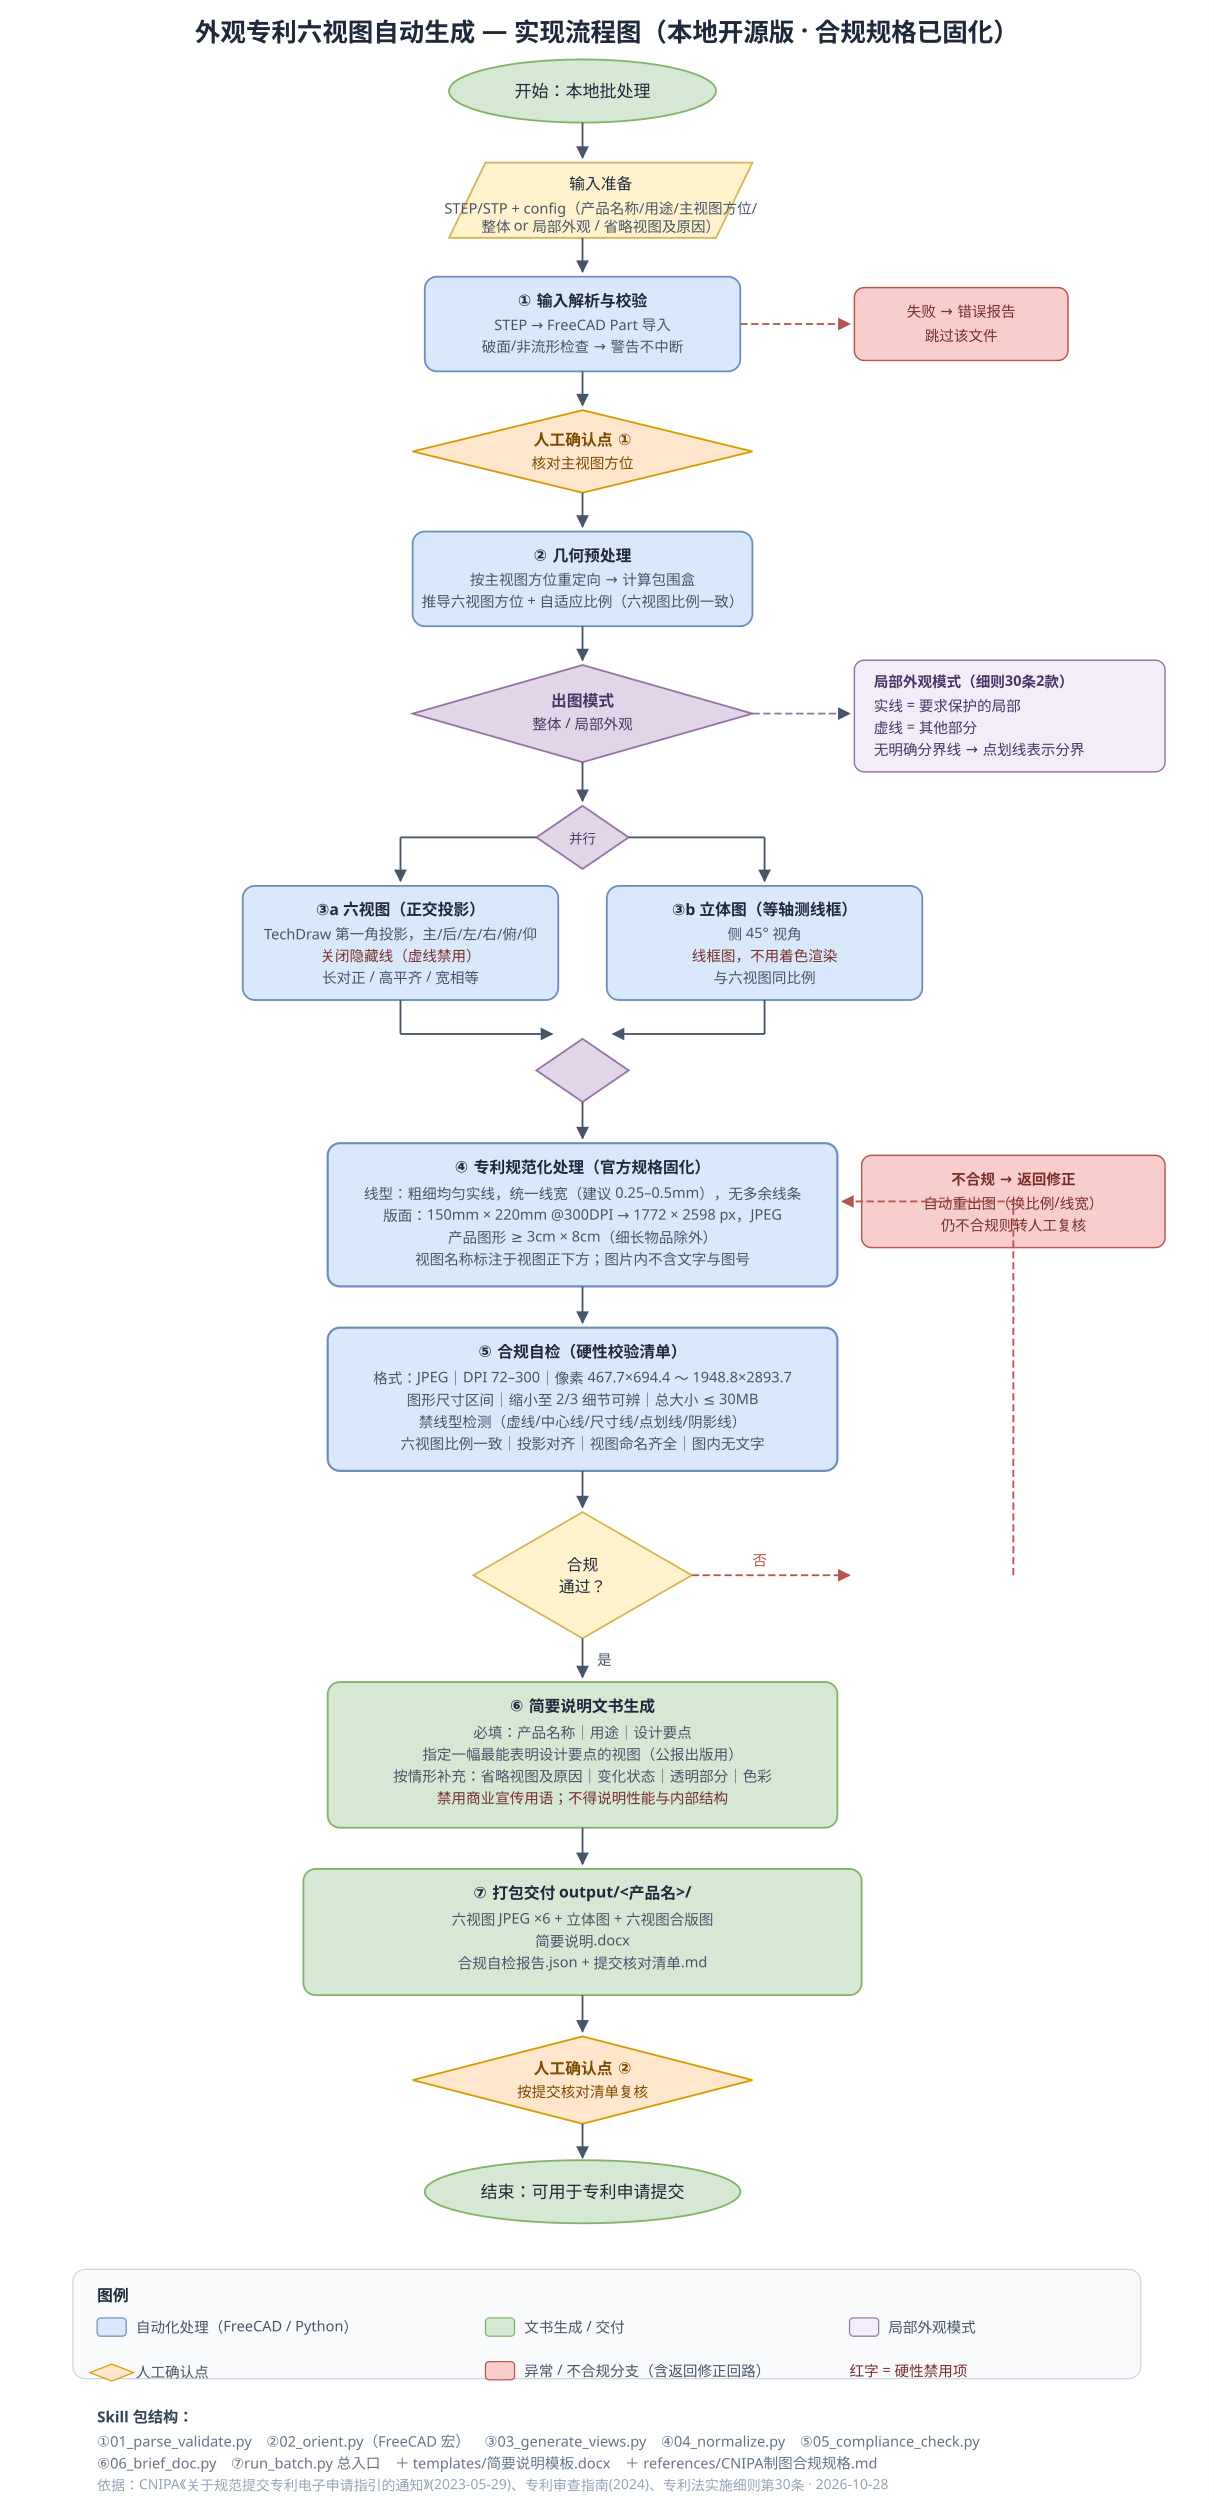
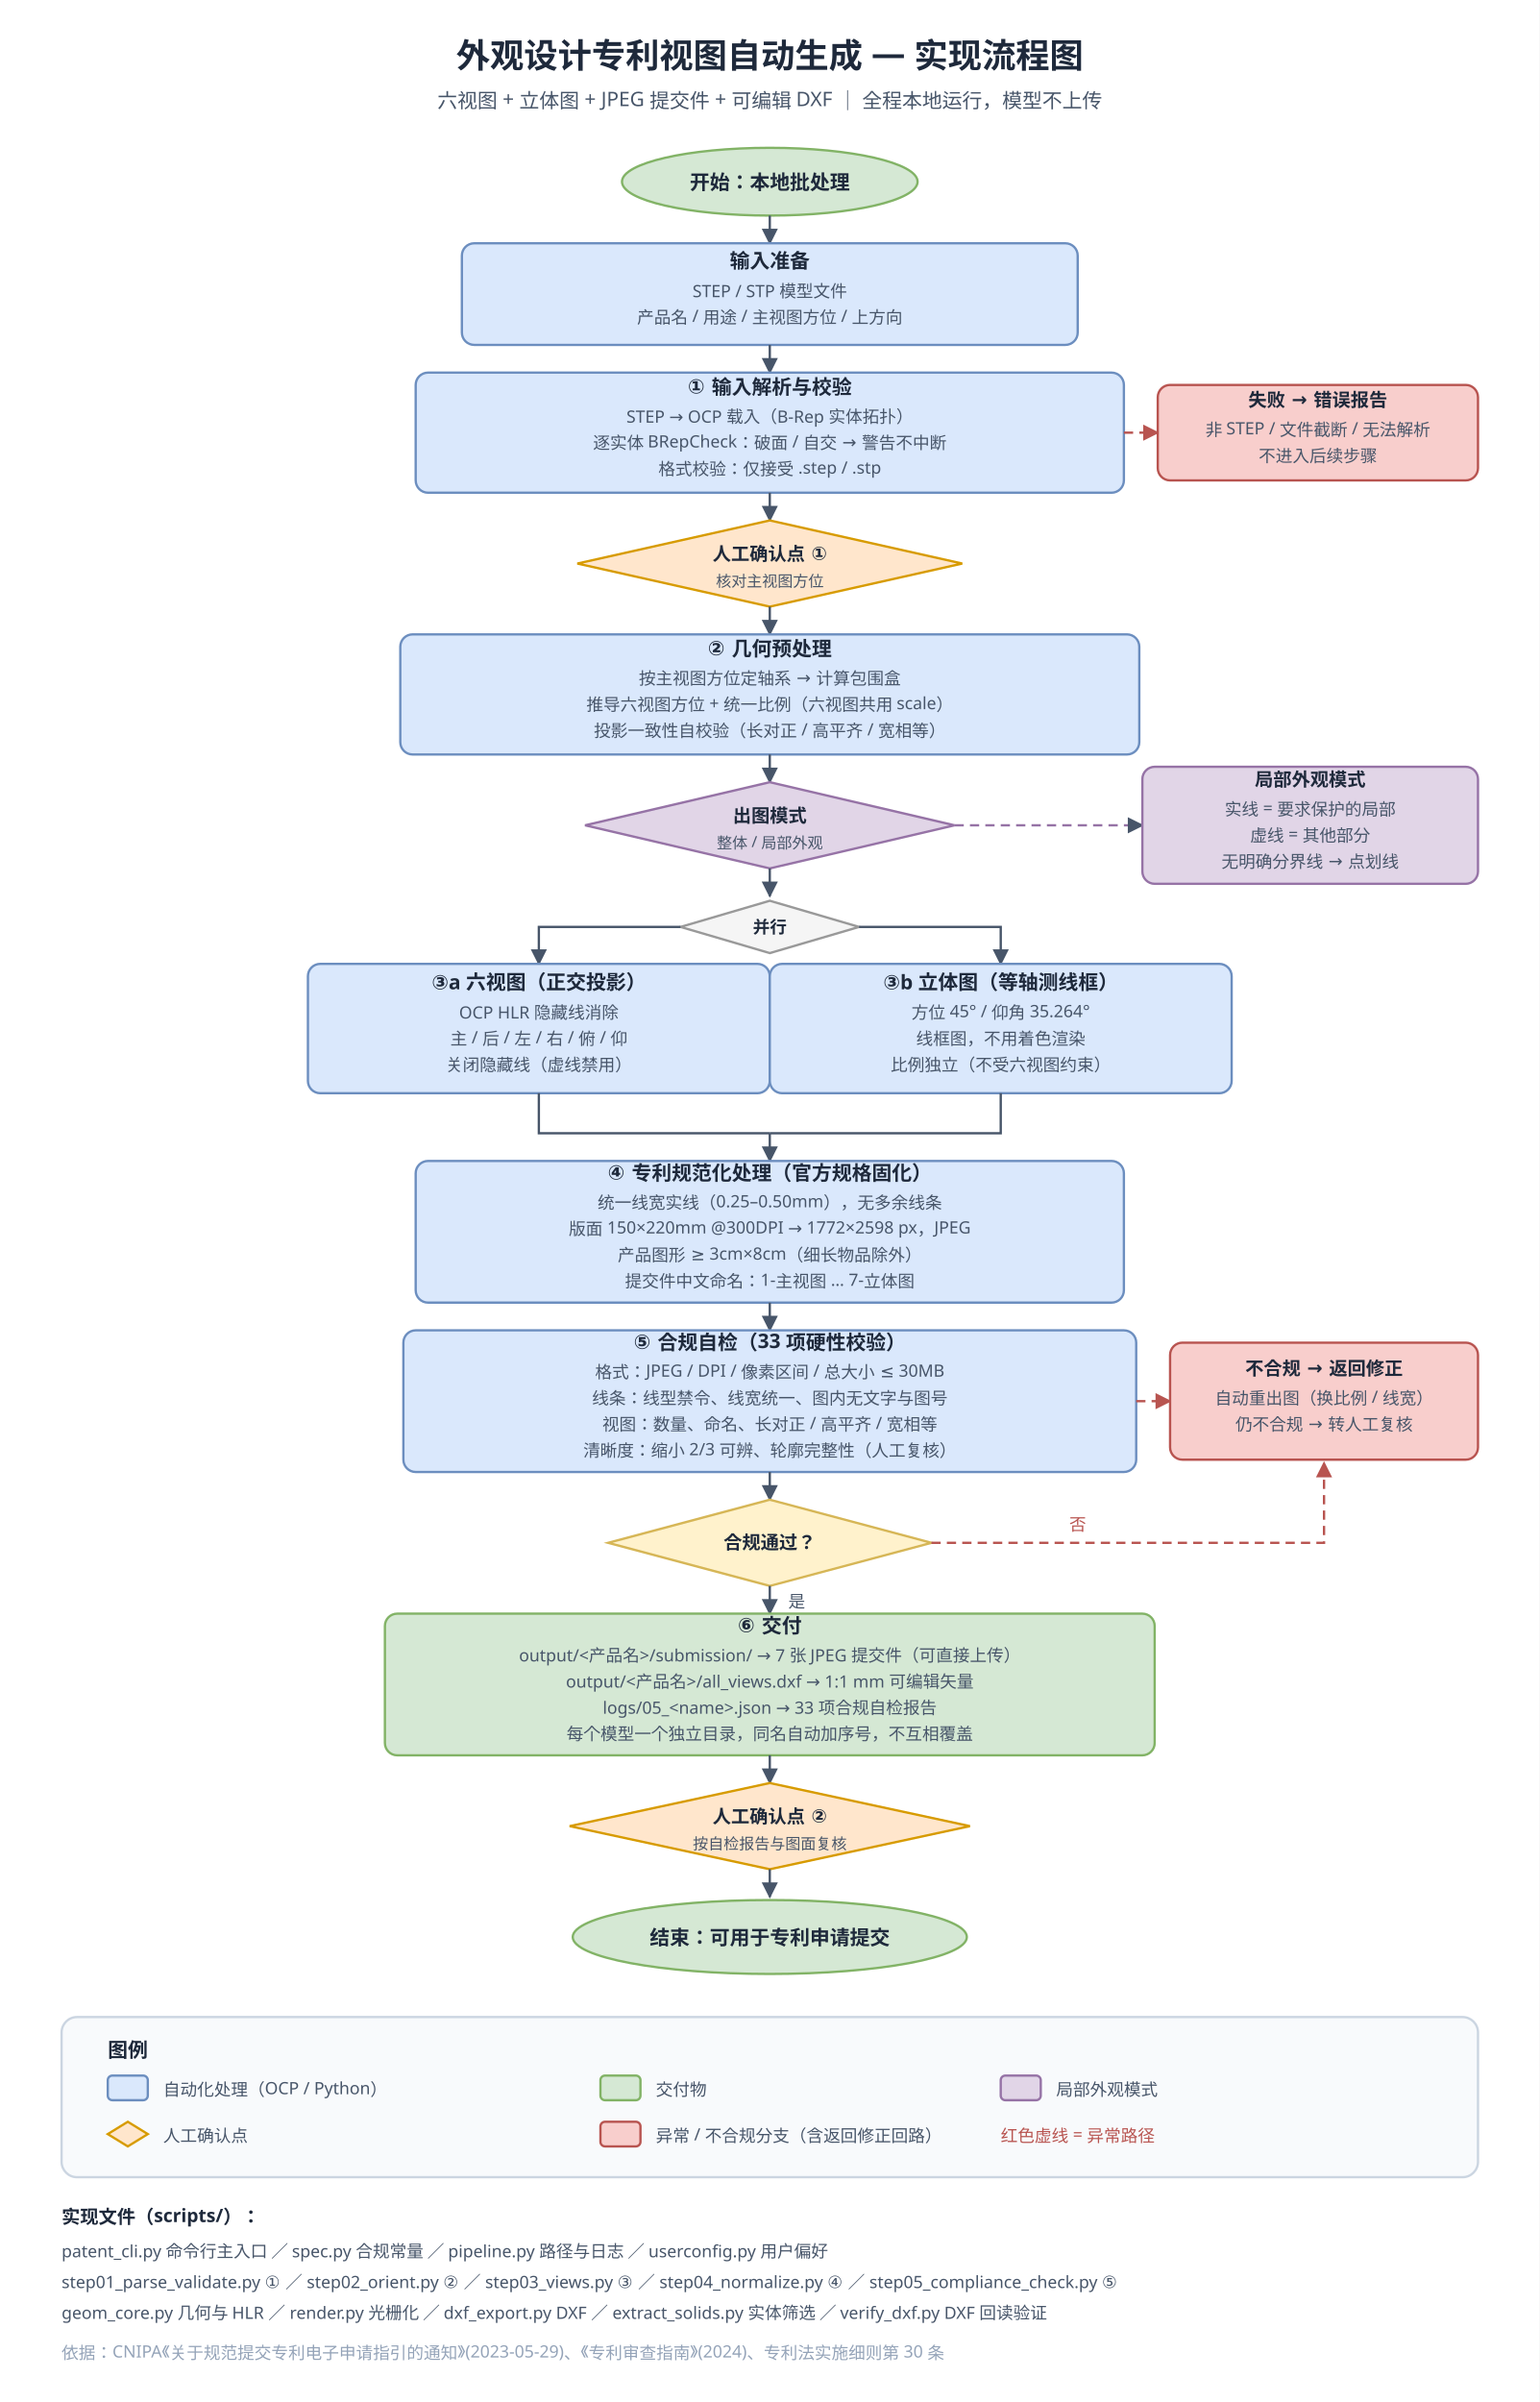
- <svg xmlns="http://www.w3.org/2000/svg" width="1000" height="2060" viewBox="0 0 1000 2060" font-family="Microsoft YaHei, sans-serif">
+ <svg xmlns="http://www.w3.org/2000/svg" width="1000" height="1560" viewBox="0 0 1000 1560" font-family="Microsoft YaHei, PingFang SC, sans-serif">
  <defs>
    <marker id="arrow" viewBox="0 0 10 10" refX="9" refY="5" markerWidth="7" markerHeight="7" orient="auto-start-reverse">
      <path d="M 0 0 L 10 5 L 0 10 z" fill="#475569" />
    </marker>
    <marker id="arrowred" viewBox="0 0 10 10" refX="9" refY="5" markerWidth="7" markerHeight="7" orient="auto-start-reverse">
      <path d="M 0 0 L 10 5 L 0 10 z" fill="#b85450" />
    </marker>
  </defs>
-   <rect width="1000" height="2060" fill="#ffffff" />
-   <text x="500" y="34" text-anchor="middle" font-size="21" font-weight="bold" fill="#1e293b">外观专利六视图自动生成 — 实现流程图（本地开源版 · 合规规格已固化）</text>
-   <ellipse cx="480" cy="75" rx="110" ry="26" fill="#d5e8d4" stroke="#82b366" stroke-width="1.5" />
-   <text x="480" y="80" text-anchor="middle" font-size="14" fill="#1e293b">开始：本地批处理</text>
-   <line x1="480" y1="101" x2="480" y2="130" stroke="#475569" stroke-width="1.5" marker-end="url(#arrow)" />
-   <polygon points="400,134 620,134 590,196 370,196" fill="#fff2cc" stroke="#d6b656" stroke-width="1.5" />
-   <text x="495" y="156" text-anchor="middle" font-size="13" fill="#1e293b">输入准备</text>
-   <text x="495" y="176" text-anchor="middle" font-size="12" fill="#475569">STEP/STP + config（产品名称/用途/主视图方位/</text>
-   <text x="495" y="191" text-anchor="middle" font-size="12" fill="#475569">整体 or 局部外观 / 省略视图及原因）</text>
-   <line x1="480" y1="196" x2="480" y2="224" stroke="#475569" stroke-width="1.5" marker-end="url(#arrow)" />
-   <rect x="350" y="228" width="260" height="78" rx="10" fill="#dae8fc" stroke="#6c8ebf" stroke-width="1.5" />
-   <text x="480" y="252" text-anchor="middle" font-size="13" font-weight="bold" fill="#1e293b">① 输入解析与校验</text>
-   <text x="480" y="272" text-anchor="middle" font-size="12" fill="#475569">STEP → FreeCAD Part 导入</text>
-   <text x="480" y="290" text-anchor="middle" font-size="12" fill="#475569">破面/非流形检查 → 警告不中断</text>
-   <line x1="610" y1="267" x2="700" y2="267" stroke="#b85450" stroke-width="1.5" stroke-dasharray="6 3" marker-end="url(#arrowred)" />
-   <rect x="704" y="237" width="176" height="60" rx="8" fill="#f8cecc" stroke="#b85450" stroke-width="1.2" />
-   <text x="792" y="261" text-anchor="middle" font-size="12" fill="#7a2e2a">失败 → 错误报告</text>
-   <text x="792" y="281" text-anchor="middle" font-size="12" fill="#7a2e2a">跳过该文件</text>
-   <line x1="480" y1="306" x2="480" y2="334" stroke="#475569" stroke-width="1.5" marker-end="url(#arrow)" />
-   <polygon points="480,338 620,372 480,406 340,372" fill="#ffe6cc" stroke="#d79b00" stroke-width="1.5" />
-   <text x="480" y="367" text-anchor="middle" font-size="13" font-weight="bold" fill="#7a4b00">人工确认点 ①</text>
-   <text x="480" y="386" text-anchor="middle" font-size="12" fill="#7a4b00">核对主视图方位</text>
-   <line x1="480" y1="406" x2="480" y2="434" stroke="#475569" stroke-width="1.5" marker-end="url(#arrow)" />
-   <rect x="340" y="438" width="280" height="78" rx="10" fill="#dae8fc" stroke="#6c8ebf" stroke-width="1.5" />
-   <text x="480" y="462" text-anchor="middle" font-size="13" font-weight="bold" fill="#1e293b">② 几何预处理</text>
-   <text x="480" y="482" text-anchor="middle" font-size="12" fill="#475569">按主视图方位重定向 → 计算包围盒</text>
-   <text x="480" y="500" text-anchor="middle" font-size="12" fill="#475569">推导六视图方位 + 自适应比例（六视图比例一致）</text>
-   <line x1="480" y1="516" x2="480" y2="544" stroke="#475569" stroke-width="1.5" marker-end="url(#arrow)" />
-   <polygon points="480,548 620,588 480,628 340,588" fill="#e1d5e7" stroke="#9673a6" stroke-width="1.5" />
-   <text x="480" y="582" text-anchor="middle" font-size="13" font-weight="bold" fill="#4a3466">出图模式</text>
-   <text x="480" y="601" text-anchor="middle" font-size="12" fill="#4a3466">整体 / 局部外观</text>
-   <line x1="620" y1="588" x2="700" y2="588" stroke="#9673a6" stroke-width="1.5" stroke-dasharray="6 3" marker-end="url(#arrow)" />
-   <rect x="704" y="544" width="256" height="92" rx="8" fill="#f3edf9" stroke="#9673a6" stroke-width="1.2" />
-   <text x="720" y="566" font-size="12" font-weight="bold" fill="#4a3466">局部外观模式（细则30条2款）</text>
-   <text x="720" y="586" font-size="12" fill="#4a3466">实线 = 要求保护的局部</text>
-   <text x="720" y="604" font-size="12" fill="#4a3466">虚线 = 其他部分</text>
-   <text x="720" y="622" font-size="12" fill="#4a3466">无明确分界线 → 点划线表示分界</text>
-   <line x1="480" y1="628" x2="480" y2="660" stroke="#475569" stroke-width="1.5" marker-end="url(#arrow)" />
-   <polygon points="480,664 518,690 480,716 442,690" fill="#e1d5e7" stroke="#9673a6" stroke-width="1.5" />
-   <text x="480" y="695" text-anchor="middle" font-size="11" fill="#4a3466">并行</text>
-   <line x1="442" y1="690" x2="330" y2="690" stroke="#475569" stroke-width="1.5" />
-   <line x1="330" y1="690" x2="330" y2="726" stroke="#475569" stroke-width="1.5" marker-end="url(#arrow)" />
-   <line x1="518" y1="690" x2="630" y2="690" stroke="#475569" stroke-width="1.5" />
-   <line x1="630" y1="690" x2="630" y2="726" stroke="#475569" stroke-width="1.5" marker-end="url(#arrow)" />
-   <rect x="200" y="730" width="260" height="94" rx="10" fill="#dae8fc" stroke="#6c8ebf" stroke-width="1.5" />
-   <text x="330" y="754" text-anchor="middle" font-size="13" font-weight="bold" fill="#1e293b">③a 六视图（正交投影）</text>
-   <text x="330" y="774" text-anchor="middle" font-size="12" fill="#475569">TechDraw 第一角投影，主/后/左/右/俯/仰</text>
-   <text x="330" y="792" text-anchor="middle" font-size="12" fill="#7a2e2a">关闭隐藏线（虚线禁用）</text>
-   <text x="330" y="810" text-anchor="middle" font-size="12" fill="#475569">长对正 / 高平齐 / 宽相等</text>
-   <line x1="330" y1="824" x2="330" y2="852" stroke="#475569" stroke-width="1.5" />
-   <line x1="330" y1="852" x2="455" y2="852" stroke="#475569" stroke-width="1.5" marker-end="url(#arrow)" />
-   <rect x="500" y="730" width="260" height="94" rx="10" fill="#dae8fc" stroke="#6c8ebf" stroke-width="1.5" />
-   <text x="630" y="754" text-anchor="middle" font-size="13" font-weight="bold" fill="#1e293b">③b 立体图（等轴测线框）</text>
-   <text x="630" y="774" text-anchor="middle" font-size="12" fill="#475569">侧 45° 视角</text>
-   <text x="630" y="792" text-anchor="middle" font-size="12" fill="#7a2e2a">线框图，不用着色渲染</text>
-   <text x="630" y="810" text-anchor="middle" font-size="12" fill="#475569">与六视图同比例</text>
-   <line x1="630" y1="824" x2="630" y2="852" stroke="#475569" stroke-width="1.5" />
-   <line x1="630" y1="852" x2="505" y2="852" stroke="#475569" stroke-width="1.5" marker-end="url(#arrow)" />
-   <polygon points="480,856 518,882 480,908 442,882" fill="#e1d5e7" stroke="#9673a6" stroke-width="1.5" />
-   <line x1="480" y1="908" x2="480" y2="938" stroke="#475569" stroke-width="1.5" marker-end="url(#arrow)" />
-   <rect x="270" y="942" width="420" height="118" rx="10" fill="#dae8fc" stroke="#6c8ebf" stroke-width="1.8" />
-   <text x="480" y="966" text-anchor="middle" font-size="13" font-weight="bold" fill="#1e293b">④ 专利规范化处理（官方规格固化）</text>
-   <text x="480" y="988" text-anchor="middle" font-size="12" fill="#475569">线型：粗细均匀实线，统一线宽（建议 0.25–0.5mm），无多余线条</text>
-   <text x="480" y="1006" text-anchor="middle" font-size="12" fill="#475569">版面：150mm × 220mm @300DPI → 1772 × 2598 px，JPEG</text>
-   <text x="480" y="1024" text-anchor="middle" font-size="12" fill="#475569">产品图形 ≥ 3cm × 8cm（细长物品除外）</text>
-   <text x="480" y="1042" text-anchor="middle" font-size="12" fill="#475569">视图名称标注于视图正下方；图片内不含文字与图号</text>
-   <rect x="710" y="952" width="250" height="76" rx="8" fill="#f8cecc" stroke="#b85450" stroke-width="1.2" />
-   <text x="835" y="976" text-anchor="middle" font-size="12" font-weight="bold" fill="#7a2e2a">不合规 → 返回修正</text>
-   <text x="835" y="996" text-anchor="middle" font-size="12" fill="#7a2e2a">自动重出图（换比例/线宽）</text>
-   <text x="835" y="1014" text-anchor="middle" font-size="12" fill="#7a2e2a">仍不合规则转人工复核</text>
-   <line x1="480" y1="1060" x2="480" y2="1090" stroke="#475569" stroke-width="1.5" marker-end="url(#arrow)" />
-   <rect x="270" y="1094" width="420" height="118" rx="10" fill="#dae8fc" stroke="#6c8ebf" stroke-width="1.8" />
-   <text x="480" y="1118" text-anchor="middle" font-size="13" font-weight="bold" fill="#1e293b">⑤ 合规自检（硬性校验清单）</text>
-   <text x="480" y="1140" text-anchor="middle" font-size="12" fill="#475569">格式：JPEG｜DPI 72–300｜像素 467.7×694.4 ～ 1948.8×2893.7</text>
-   <text x="480" y="1158" text-anchor="middle" font-size="12" fill="#475569">图形尺寸区间｜缩小至 2/3 细节可辨｜总大小 ≤ 30MB</text>
-   <text x="480" y="1176" text-anchor="middle" font-size="12" fill="#475569">禁线型检测（虚线/中心线/尺寸线/点划线/阴影线）</text>
-   <text x="480" y="1194" text-anchor="middle" font-size="12" fill="#475569">六视图比例一致｜投影对齐｜视图命名齐全｜图内无文字</text>
-   <line x1="480" y1="1212" x2="480" y2="1242" stroke="#475569" stroke-width="1.5" marker-end="url(#arrow)" />
-   <polygon points="480,1246 570,1298 480,1350 390,1298" fill="#fff2cc" stroke="#d6b656" stroke-width="1.5" />
-   <text x="480" y="1294" text-anchor="middle" font-size="13" fill="#1e293b">合规</text>
-   <text x="480" y="1312" text-anchor="middle" font-size="13" fill="#1e293b">通过？</text>
-   <line x1="570" y1="1298" x2="700" y2="1298" stroke="#b85450" stroke-width="1.5" stroke-dasharray="6 3" marker-end="url(#arrowred)" />
-   <text x="620" y="1290" font-size="12" fill="#b85450">否</text>
-   <path d="M 835 1298 L 835 990 L 694 990" fill="none" stroke="#b85450" stroke-width="1.5" stroke-dasharray="6 3" marker-end="url(#arrowred)" />
-   <line x1="480" y1="1350" x2="480" y2="1382" stroke="#475569" stroke-width="1.5" marker-end="url(#arrow)" />
-   <text x="492" y="1372" font-size="12" fill="#475569">是</text>
-   <rect x="270" y="1386" width="420" height="120" rx="10" fill="#d5e8d4" stroke="#82b366" stroke-width="1.5" />
-   <text x="480" y="1410" text-anchor="middle" font-size="13" font-weight="bold" fill="#1e293b">⑥ 简要说明文书生成</text>
-   <text x="480" y="1432" text-anchor="middle" font-size="12" fill="#475569">必填：产品名称｜用途｜设计要点</text>
-   <text x="480" y="1450" text-anchor="middle" font-size="12" fill="#475569">指定一幅最能表明设计要点的视图（公报出版用）</text>
-   <text x="480" y="1468" text-anchor="middle" font-size="12" fill="#475569">按情形补充：省略视图及原因｜变化状态｜透明部分｜色彩</text>
-   <text x="480" y="1486" text-anchor="middle" font-size="12" fill="#7a2e2a">禁用商业宣传用语；不得说明性能与内部结构</text>
-   <line x1="480" y1="1506" x2="480" y2="1536" stroke="#475569" stroke-width="1.5" marker-end="url(#arrow)" />
-   <rect x="250" y="1540" width="460" height="104" rx="10" fill="#d5e8d4" stroke="#82b366" stroke-width="1.5" />
-   <text x="480" y="1564" text-anchor="middle" font-size="13" font-weight="bold" fill="#1e293b">⑦ 打包交付 output/&lt;产品名&gt;/</text>
-   <text x="480" y="1586" text-anchor="middle" font-size="12" fill="#475569">六视图 JPEG ×6 + 立体图 + 六视图合版图</text>
-   <text x="480" y="1604" text-anchor="middle" font-size="12" fill="#475569">简要说明.docx</text>
-   <text x="480" y="1622" text-anchor="middle" font-size="12" fill="#475569">合规自检报告.json + 提交核对清单.md</text>
-   <line x1="480" y1="1644" x2="480" y2="1674" stroke="#475569" stroke-width="1.5" marker-end="url(#arrow)" />
-   <polygon points="480,1678 620,1714 480,1750 340,1714" fill="#ffe6cc" stroke="#d79b00" stroke-width="1.5" />
-   <text x="480" y="1709" text-anchor="middle" font-size="13" font-weight="bold" fill="#7a4b00">人工确认点 ②</text>
-   <text x="480" y="1728" text-anchor="middle" font-size="12" fill="#7a4b00">按提交核对清单复核</text>
-   <line x1="480" y1="1750" x2="480" y2="1778" stroke="#475569" stroke-width="1.5" marker-end="url(#arrow)" />
-   <ellipse cx="480" cy="1806" rx="130" ry="26" fill="#d5e8d4" stroke="#82b366" stroke-width="1.5" />
-   <text x="480" y="1811" text-anchor="middle" font-size="14" fill="#1e293b">结束：可用于专利申请提交</text>
-   <rect x="60" y="1870" width="880" height="90" rx="10" fill="#f8fafc" stroke="#cbd5e1" stroke-width="1" />
-   <text x="80" y="1896" font-size="13" font-weight="bold" fill="#1e293b">图例</text>
-   <rect x="80" y="1910" width="24" height="15" rx="3" fill="#dae8fc" stroke="#6c8ebf" />
-   <text x="112" y="1922" font-size="12" fill="#475569">自动化处理（FreeCAD / Python）</text>
-   <polygon points="92,1948 110,1955 92,1962 74,1955" fill="#ffe6cc" stroke="#d79b00" />
-   <text x="112" y="1959" font-size="12" fill="#475569">人工确认点</text>
-   <rect x="400" y="1910" width="24" height="15" rx="3" fill="#d5e8d4" stroke="#82b366" />
-   <text x="432" y="1922" font-size="12" fill="#475569">文书生成 / 交付</text>
-   <rect x="400" y="1946" width="24" height="15" rx="3" fill="#f8cecc" stroke="#b85450" />
-   <text x="432" y="1958" font-size="12" fill="#475569">异常 / 不合规分支（含返回修正回路）</text>
-   <rect x="700" y="1910" width="24" height="15" rx="3" fill="#f3edf9" stroke="#9673a6" />
-   <text x="732" y="1922" font-size="12" fill="#475569">局部外观模式</text>
-   <text x="700" y="1958" font-size="12" fill="#7a2e2a">红字 = 硬性禁用项</text>
-   <text x="80" y="1996" font-size="12.5" font-weight="bold" fill="#334155">Skill 包结构：</text>
-   <text x="80" y="2016" font-size="12" fill="#64748b">①01_parse_validate.py　②02_orient.py（FreeCAD 宏）　③03_generate_views.py　④04_normalize.py　⑤05_compliance_check.py</text>
-   <text x="80" y="2034" font-size="12" fill="#64748b">⑥06_brief_doc.py　⑦run_batch.py 总入口　＋ templates/简要说明模板.docx　＋ references/CNIPA制图合规规格.md</text>
-   <text x="80" y="2052" font-size="11.5" fill="#94a3b8">依据：CNIPA《关于规范提交专利电子申请指引的通知》(2023-05-29)、专利审查指南(2024)、专利法实施细则第30条 · 2026-10-28</text>
+   <rect width="1000" height="1560" fill="#ffffff" />
+   <text x="500" y="44" text-anchor="middle" font-size="22" fill="#1e293b" font-weight="bold">外观设计专利视图自动生成 — 实现流程图</text>
+   <text x="500" y="70" text-anchor="middle" font-size="13" fill="#475569">六视图 + 立体图 + JPEG 提交件 + 可编辑 DXF ｜ 全程本地运行，模型不上传</text>
+   <ellipse cx="500" cy="118" rx="96" ry="22" fill="#d5e8d4" stroke="#82b366" stroke-width="1.5" />
+   <text x="500" y="123" text-anchor="middle" font-size="13" fill="#1e293b" font-weight="bold">开始：本地批处理</text>
+   <path d="M 500 140 L 500 158" fill="none" stroke="#475569" stroke-width="1.5" marker-end="url(#arrow)" />
+   <rect x="300" y="158" width="400" height="66" rx="8" fill="#dae8fc" stroke="#6c8ebf" stroke-width="1.5" />
+   <text x="500.0" y="174.0" text-anchor="middle" font-size="13" fill="#1e293b" font-weight="bold">输入准备</text>
+   <text x="500.0" y="193.0" text-anchor="middle" font-size="11" fill="#475569">STEP / STP 模型文件</text>
+   <text x="500.0" y="210.0" text-anchor="middle" font-size="11" fill="#475569">产品名 / 用途 / 主视图方位 / 上方向</text>
+   <path d="M 500 224 L 500 242" fill="none" stroke="#475569" stroke-width="1.5" marker-end="url(#arrow)" />
+   <rect x="270" y="242" width="460" height="78" rx="8" fill="#dae8fc" stroke="#6c8ebf" stroke-width="1.5" />
+   <text x="500.0" y="255.5" text-anchor="middle" font-size="13" fill="#1e293b" font-weight="bold">① 输入解析与校验</text>
+   <text x="500.0" y="274.5" text-anchor="middle" font-size="11" fill="#475569">STEP → OCP 载入（B-Rep 实体拓扑）</text>
+   <text x="500.0" y="291.5" text-anchor="middle" font-size="11" fill="#475569">逐实体 BRepCheck：破面 / 自交 → 警告不中断</text>
+   <text x="500.0" y="308.5" text-anchor="middle" font-size="11" fill="#475569">格式校验：仅接受 .step / .stp</text>
+   <path d="M 730 281 L 752 281" fill="none" stroke="#b85450" stroke-width="1.5" stroke-dasharray="6,4" marker-end="url(#arrowred)" />
+   <rect x="752" y="250" width="208" height="62" rx="8" fill="#f8cecc" stroke="#b85450" stroke-width="1.5" />
+   <text x="856.0" y="264.0" text-anchor="middle" font-size="12" fill="#1e293b" font-weight="bold">失败 → 错误报告</text>
+   <text x="856.0" y="283.0" text-anchor="middle" font-size="11" fill="#475569">非 STEP / 文件截断 / 无法解析</text>
+   <text x="856.0" y="300.0" text-anchor="middle" font-size="11" fill="#475569">不进入后续步骤</text>
+   <path d="M 500 320 L 500 338" fill="none" stroke="#475569" stroke-width="1.5" marker-end="url(#arrow)" />
+   <polygon points="500,338.0 625.0,366 500,394.0 375.0,366" fill="#ffe6cc" stroke="#d79b00" stroke-width="1.5" />
+   <text x="500" y="364" text-anchor="middle" font-size="12" fill="#1e293b" font-weight="bold">人工确认点 ①</text>
+   <text x="500" y="381" text-anchor="middle" font-size="10" fill="#475569">核对主视图方位</text>
+   <path d="M 500 394 L 500 412" fill="none" stroke="#475569" stroke-width="1.5" marker-end="url(#arrow)" />
+   <rect x="260" y="412" width="480" height="78" rx="8" fill="#dae8fc" stroke="#6c8ebf" stroke-width="1.5" />
+   <text x="500.0" y="425.5" text-anchor="middle" font-size="13" fill="#1e293b" font-weight="bold">② 几何预处理</text>
+   <text x="500.0" y="444.5" text-anchor="middle" font-size="11" fill="#475569">按主视图方位定轴系 → 计算包围盒</text>
+   <text x="500.0" y="461.5" text-anchor="middle" font-size="11" fill="#475569">推导六视图方位 + 统一比例（六视图共用 scale）</text>
+   <text x="500.0" y="478.5" text-anchor="middle" font-size="11" fill="#475569">投影一致性自校验（长对正 / 高平齐 / 宽相等）</text>
+   <path d="M 500 490 L 500 508" fill="none" stroke="#475569" stroke-width="1.5" marker-end="url(#arrow)" />
+   <polygon points="500,508.0 620.0,536 500,564.0 380.0,536" fill="#e1d5e7" stroke="#9673a6" stroke-width="1.5" />
+   <text x="500" y="534" text-anchor="middle" font-size="12" fill="#1e293b" font-weight="bold">出图模式</text>
+   <text x="500" y="551" text-anchor="middle" font-size="10" fill="#475569">整体 / 局部外观</text>
+   <path d="M 620 536 L 742 536" fill="none" stroke="#9673a6" stroke-width="1.5" stroke-dasharray="6,4" marker-end="url(#arrow)" />
+   <rect x="742" y="498" width="218" height="76" rx="8" fill="#e1d5e7" stroke="#9673a6" stroke-width="1.5" />
+   <text x="851.0" y="510.5" text-anchor="middle" font-size="12" fill="#1e293b" font-weight="bold">局部外观模式</text>
+   <text x="851.0" y="529.5" text-anchor="middle" font-size="11" fill="#475569">实线 = 要求保护的局部</text>
+   <text x="851.0" y="546.5" text-anchor="middle" font-size="11" fill="#475569">虚线 = 其他部分</text>
+   <text x="851.0" y="563.5" text-anchor="middle" font-size="11" fill="#475569">无明确分界线 → 点划线</text>
+   <path d="M 500 564 L 500 582" fill="none" stroke="#475569" stroke-width="1.5" marker-end="url(#arrow)" />
+   <polygon points="500,585.0 558.0,602 500,619.0 442.0,602" fill="#f5f5f5" stroke="#999999" stroke-width="1.5" />
+   <text x="500" y="606" text-anchor="middle" font-size="11" fill="#1e293b" font-weight="bold">并行</text>
+   <path d="M 442 602 L 350 602 L 350 626" fill="none" stroke="#475569" stroke-width="1.5" marker-end="url(#arrow)" />
+   <path d="M 558 602 L 650 602 L 650 626" fill="none" stroke="#475569" stroke-width="1.5" marker-end="url(#arrow)" />
+   <rect x="200" y="626" width="300" height="84" rx="8" fill="#dae8fc" stroke="#6c8ebf" stroke-width="1.5" />
+   <text x="350.0" y="642.5" text-anchor="middle" font-size="13" fill="#1e293b" font-weight="bold">③a 六视图（正交投影）</text>
+   <text x="350.0" y="661.5" text-anchor="middle" font-size="11" fill="#475569">OCP HLR 隐藏线消除</text>
+   <text x="350.0" y="678.5" text-anchor="middle" font-size="11" fill="#475569">主 / 后 / 左 / 右 / 俯 / 仰</text>
+   <text x="350.0" y="695.5" text-anchor="middle" font-size="11" fill="#475569">关闭隐藏线（虚线禁用）</text>
+   <rect x="500" y="626" width="300" height="84" rx="8" fill="#dae8fc" stroke="#6c8ebf" stroke-width="1.5" />
+   <text x="650.0" y="642.5" text-anchor="middle" font-size="13" fill="#1e293b" font-weight="bold">③b 立体图（等轴测线框）</text>
+   <text x="650.0" y="661.5" text-anchor="middle" font-size="11" fill="#475569">方位 45° / 仰角 35.264°</text>
+   <text x="650.0" y="678.5" text-anchor="middle" font-size="11" fill="#475569">线框图，不用着色渲染</text>
+   <text x="650.0" y="695.5" text-anchor="middle" font-size="11" fill="#475569">比例独立（不受六视图约束）</text>
+   <path d="M 350 710 L 350 736 L 500 736" fill="none" stroke="#475569" stroke-width="1.5" />
+   <path d="M 650 710 L 650 736 L 500 736" fill="none" stroke="#475569" stroke-width="1.5" />
+   <path d="M 500 736 L 500 754" fill="none" stroke="#475569" stroke-width="1.5" marker-end="url(#arrow)" />
+   <rect x="270" y="754" width="460" height="92" rx="8" fill="#dae8fc" stroke="#6c8ebf" stroke-width="1.5" />
+   <text x="500.0" y="766.0" text-anchor="middle" font-size="13" fill="#1e293b" font-weight="bold">④ 专利规范化处理（官方规格固化）</text>
+   <text x="500.0" y="785.0" text-anchor="middle" font-size="11" fill="#475569">统一线宽实线（0.25–0.50mm），无多余线条</text>
+   <text x="500.0" y="802.0" text-anchor="middle" font-size="11" fill="#475569">版面 150×220mm @300DPI → 1772×2598 px，JPEG</text>
+   <text x="500.0" y="819.0" text-anchor="middle" font-size="11" fill="#475569">产品图形 ≥ 3cm×8cm（细长物品除外）</text>
+   <text x="500.0" y="836.0" text-anchor="middle" font-size="11" fill="#475569">提交件中文命名：1-主视图 … 7-立体图</text>
+   <path d="M 500 846 L 500 864" fill="none" stroke="#475569" stroke-width="1.5" marker-end="url(#arrow)" />
+   <rect x="262" y="864" width="476" height="92" rx="8" fill="#dae8fc" stroke="#6c8ebf" stroke-width="1.5" />
+   <text x="500.0" y="876.0" text-anchor="middle" font-size="13" fill="#1e293b" font-weight="bold">⑤ 合规自检（33 项硬性校验）</text>
+   <text x="500.0" y="895.0" text-anchor="middle" font-size="11" fill="#475569">格式：JPEG / DPI / 像素区间 / 总大小 ≤ 30MB</text>
+   <text x="500.0" y="912.0" text-anchor="middle" font-size="11" fill="#475569">线条：线型禁令、线宽统一、图内无文字与图号</text>
+   <text x="500.0" y="929.0" text-anchor="middle" font-size="11" fill="#475569">视图：数量、命名、长对正 / 高平齐 / 宽相等</text>
+   <text x="500.0" y="946.0" text-anchor="middle" font-size="11" fill="#475569">清晰度：缩小 2/3 可辨、轮廓完整性（人工复核）</text>
+   <path d="M 738 910 L 760 910" fill="none" stroke="#b85450" stroke-width="1.5" stroke-dasharray="6,4" marker-end="url(#arrowred)" />
+   <rect x="760" y="872" width="200" height="76" rx="8" fill="#f8cecc" stroke="#b85450" stroke-width="1.5" />
+   <text x="860.0" y="893.0" text-anchor="middle" font-size="12" fill="#1e293b" font-weight="bold">不合规 → 返回修正</text>
+   <text x="860.0" y="912.0" text-anchor="middle" font-size="11" fill="#475569">自动重出图（换比例 / 线宽）</text>
+   <text x="860.0" y="929.0" text-anchor="middle" font-size="11" fill="#475569">仍不合规 → 转人工复核</text>
+   <path d="M 500 956 L 500 974" fill="none" stroke="#475569" stroke-width="1.5" marker-end="url(#arrow)" />
+   <polygon points="500,974.0 605.0,1002 500,1030.0 395.0,1002" fill="#fff2cc" stroke="#d6b656" stroke-width="1.5" />
+   <text x="500" y="1006" text-anchor="middle" font-size="12" fill="#1e293b" font-weight="bold">合规通过？</text>
+   <path d="M 605 1002 L 860 1002 L 860 950" fill="none" stroke="#b85450" stroke-width="1.5" stroke-dasharray="6,4" marker-end="url(#arrowred)" />
+   <text x="700" y="994" text-anchor="middle" font-size="11" fill="#b85450">否</text>
+   <path d="M 500 1030 L 500 1048" fill="none" stroke="#475569" stroke-width="1.5" marker-end="url(#arrow)" />
+   <text x="512" y="1044" text-anchor="start" font-size="11" fill="#475569">是</text>
+   <rect x="250" y="1048" width="500" height="92" rx="8" fill="#d5e8d4" stroke="#82b366" stroke-width="1.5" />
+   <text x="500.0" y="1060.0" text-anchor="middle" font-size="13" fill="#1e293b" font-weight="bold">⑥ 交付</text>
+   <text x="500.0" y="1079.0" text-anchor="middle" font-size="11" fill="#475569">output/&lt;产品名&gt;/submission/  →  7 张 JPEG 提交件（可直接上传）</text>
+   <text x="500.0" y="1096.0" text-anchor="middle" font-size="11" fill="#475569">output/&lt;产品名&gt;/all_views.dxf  →  1:1 mm 可编辑矢量</text>
+   <text x="500.0" y="1113.0" text-anchor="middle" font-size="11" fill="#475569">logs/05_&lt;name&gt;.json  →  33 项合规自检报告</text>
+   <text x="500.0" y="1130.0" text-anchor="middle" font-size="11" fill="#475569">每个模型一个独立目录，同名自动加序号，不互相覆盖</text>
+   <path d="M 500 1140 L 500 1158" fill="none" stroke="#475569" stroke-width="1.5" marker-end="url(#arrow)" />
+   <polygon points="500,1158.0 630.0,1186 500,1214.0 370.0,1186" fill="#ffe6cc" stroke="#d79b00" stroke-width="1.5" />
+   <text x="500" y="1184" text-anchor="middle" font-size="12" fill="#1e293b" font-weight="bold">人工确认点 ②</text>
+   <text x="500" y="1201" text-anchor="middle" font-size="10" fill="#475569">按自检报告与图面复核</text>
+   <path d="M 500 1214 L 500 1232" fill="none" stroke="#475569" stroke-width="1.5" marker-end="url(#arrow)" />
+   <ellipse cx="500" cy="1258" rx="128" ry="24" fill="#d5e8d4" stroke="#82b366" stroke-width="1.5" />
+   <text x="500" y="1263" text-anchor="middle" font-size="13" fill="#1e293b" font-weight="bold">结束：可用于专利申请提交</text>
+   <rect x="40" y="1310" width="920" height="104" rx="10" fill="#f8fafc" stroke="#cbd5e1" stroke-width="1.5" />
+   <text x="70" y="1336" text-anchor="start" font-size="13" fill="#1e293b" font-weight="bold">图例</text>
+   <rect x="70" y="1348" width="26" height="16" rx="3" fill="#dae8fc" stroke="#6c8ebf" stroke-width="1.5" />
+   <text x="106" y="1361" text-anchor="start" font-size="11" fill="#475569">自动化处理（OCP / Python）</text>
+   <rect x="390" y="1348" width="26" height="16" rx="3" fill="#d5e8d4" stroke="#82b366" stroke-width="1.5" />
+   <text x="426" y="1361" text-anchor="start" font-size="11" fill="#475569">交付物</text>
+   <rect x="650" y="1348" width="26" height="16" rx="3" fill="#e1d5e7" stroke="#9673a6" stroke-width="1.5" />
+   <text x="686" y="1361" text-anchor="start" font-size="11" fill="#475569">局部外观模式</text>
+   <polygon points="83,1378.0 96.0,1386 83,1394.0 70.0,1386" fill="#ffe6cc" stroke="#d79b00" stroke-width="1.5" />
+   <text x="83" y="1390" text-anchor="middle" font-size="12" fill="#1e293b" font-weight="bold" />
+   <text x="106" y="1391" text-anchor="start" font-size="11" fill="#475569">人工确认点</text>
+   <rect x="390" y="1378" width="26" height="16" rx="3" fill="#f8cecc" stroke="#b85450" stroke-width="1.5" />
+   <text x="426" y="1391" text-anchor="start" font-size="11" fill="#475569">异常 / 不合规分支（含返回修正回路）</text>
+   <text x="650" y="1391" text-anchor="start" font-size="11" fill="#b85450">红色虚线 = 异常路径</text>
+   <text x="40" y="1444" text-anchor="start" font-size="12" fill="#1e293b" font-weight="bold">实现文件（scripts/）：</text>
+   <text x="40" y="1466" text-anchor="start" font-size="11" fill="#475569">patent_cli.py 命令行主入口 ／ spec.py 合规常量 ／ pipeline.py 路径与日志 ／ userconfig.py 用户偏好</text>
+   <text x="40" y="1486" text-anchor="start" font-size="11" fill="#475569">step01_parse_validate.py ① ／ step02_orient.py ② ／ step03_views.py ③ ／ step04_normalize.py ④ ／ step05_compliance_check.py ⑤</text>
+   <text x="40" y="1506" text-anchor="start" font-size="11" fill="#475569">geom_core.py 几何与 HLR ／ render.py 光栅化 ／ dxf_export.py DXF ／ extract_solids.py 实体筛选 ／ verify_dxf.py DXF 回读验证</text>
+   <text x="40" y="1532" text-anchor="start" font-size="11" fill="#94a3b8">依据：CNIPA《关于规范提交专利电子申请指引的通知》(2023-05-29)、《专利审查指南》(2024)、专利法实施细则第 30 条</text>
</svg>
